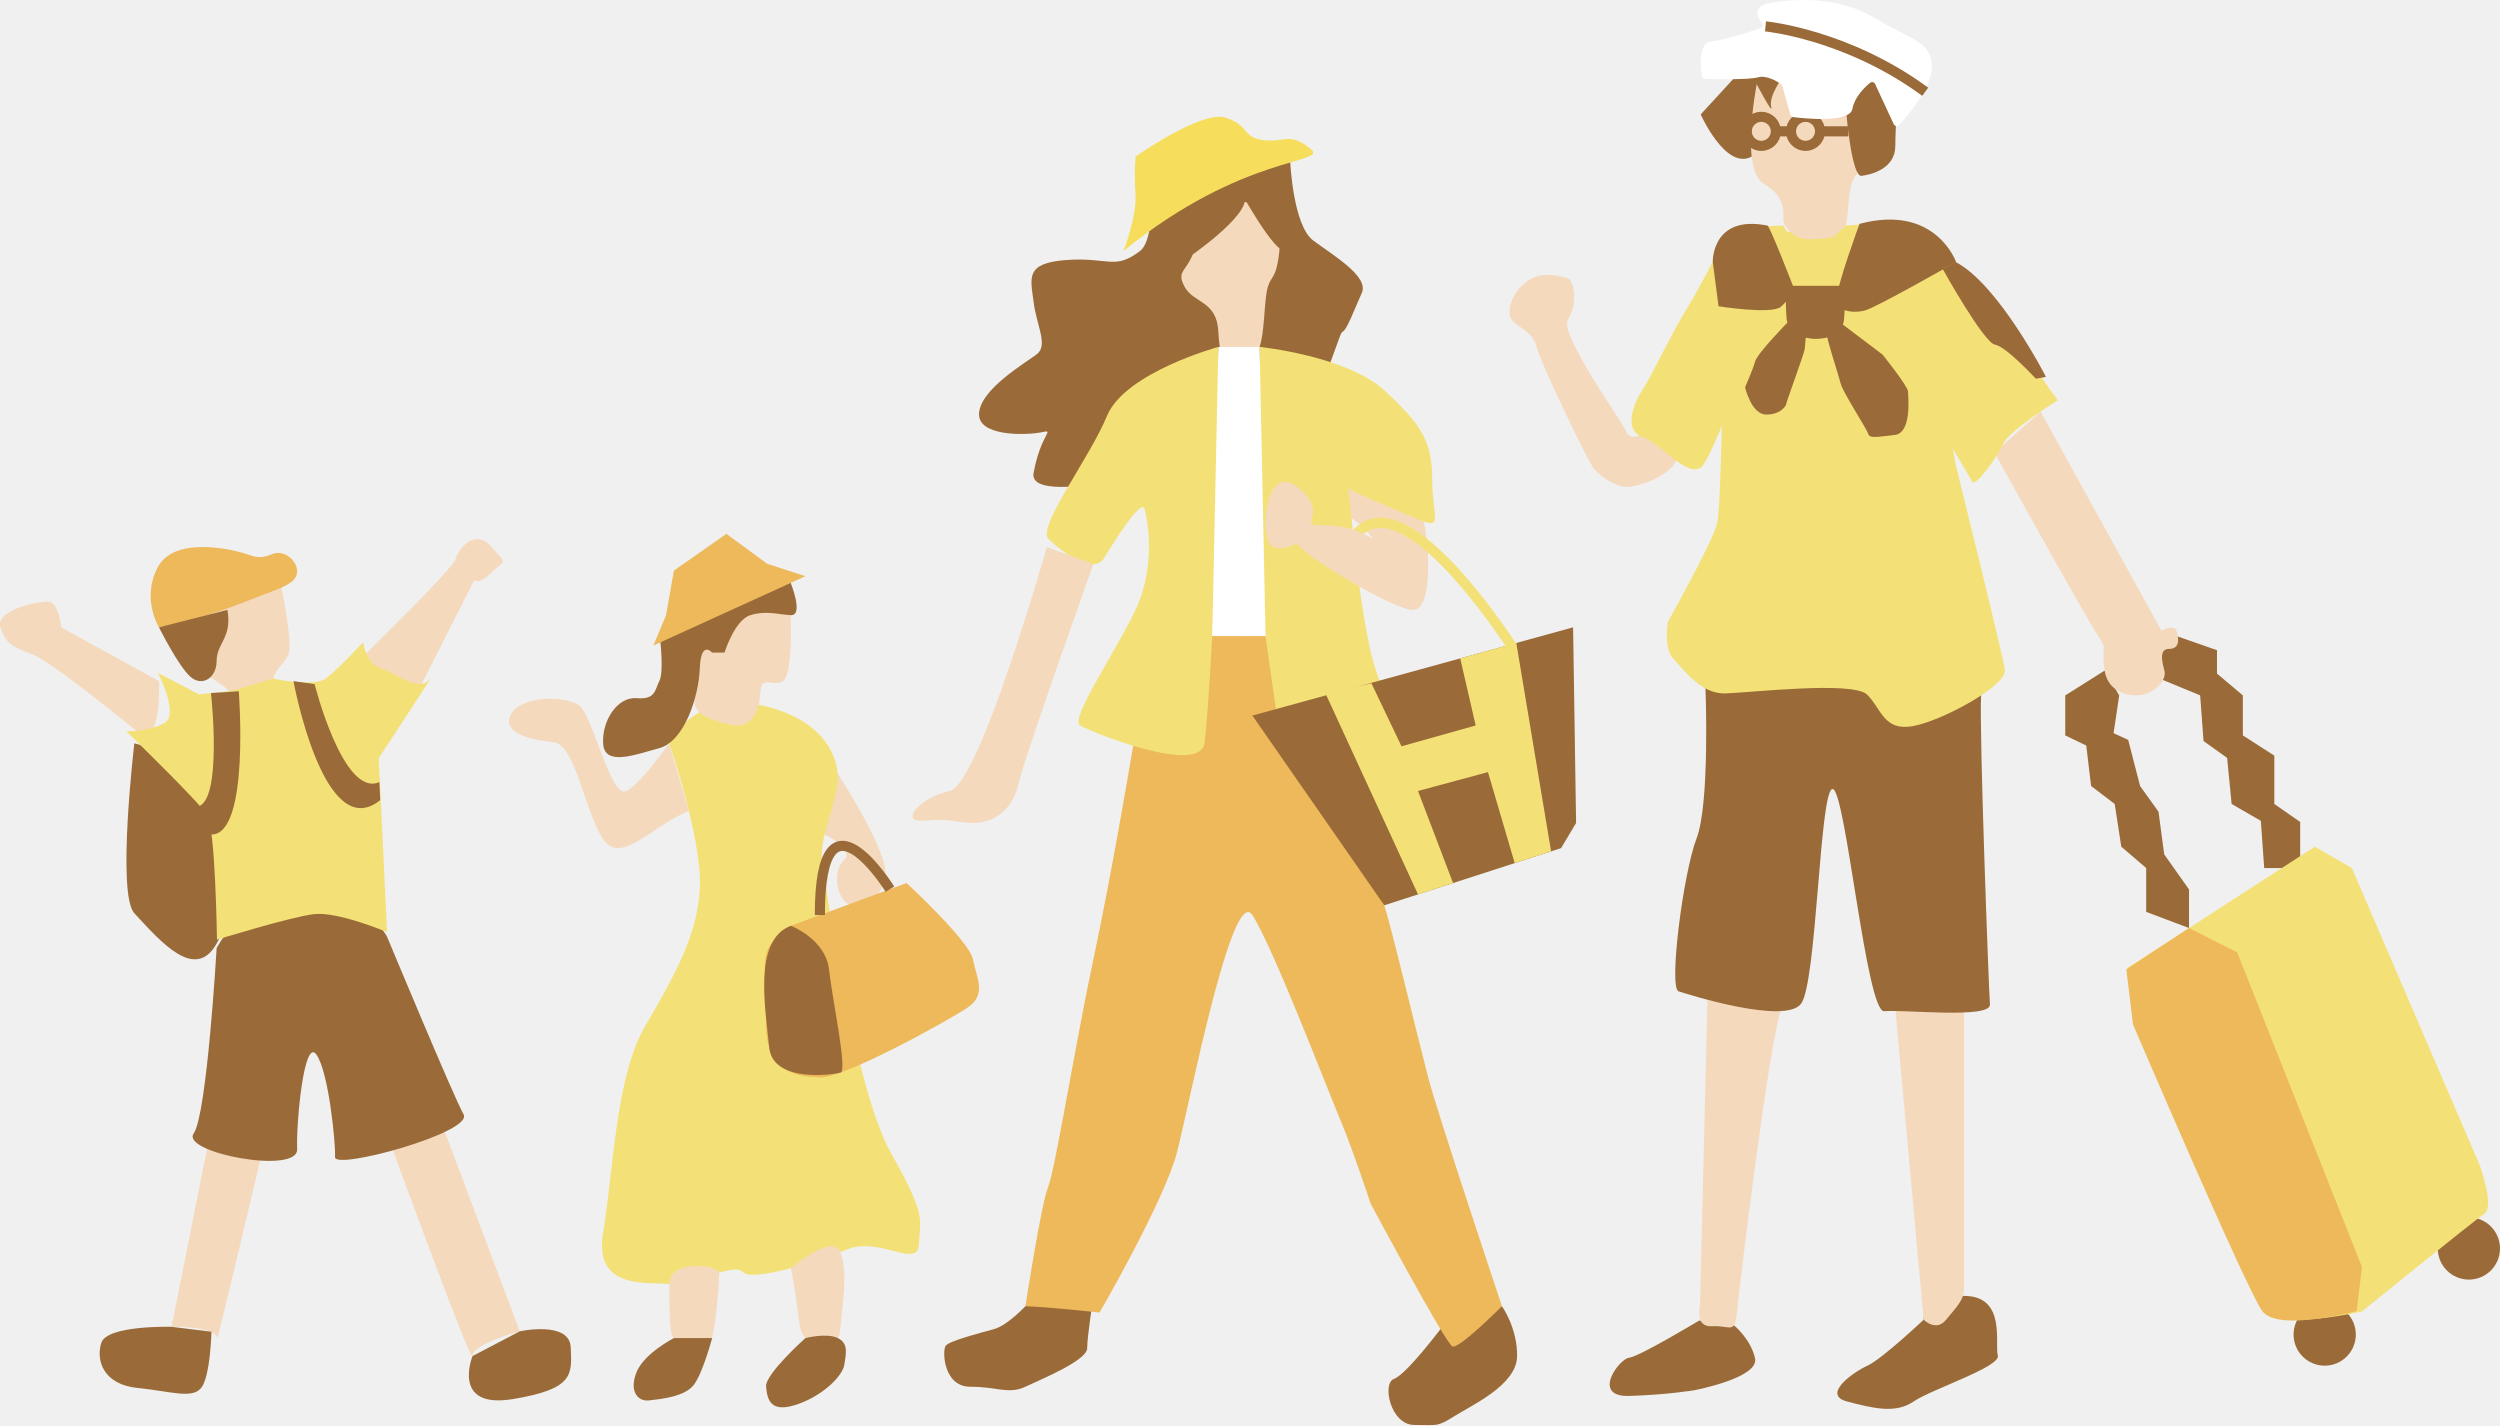
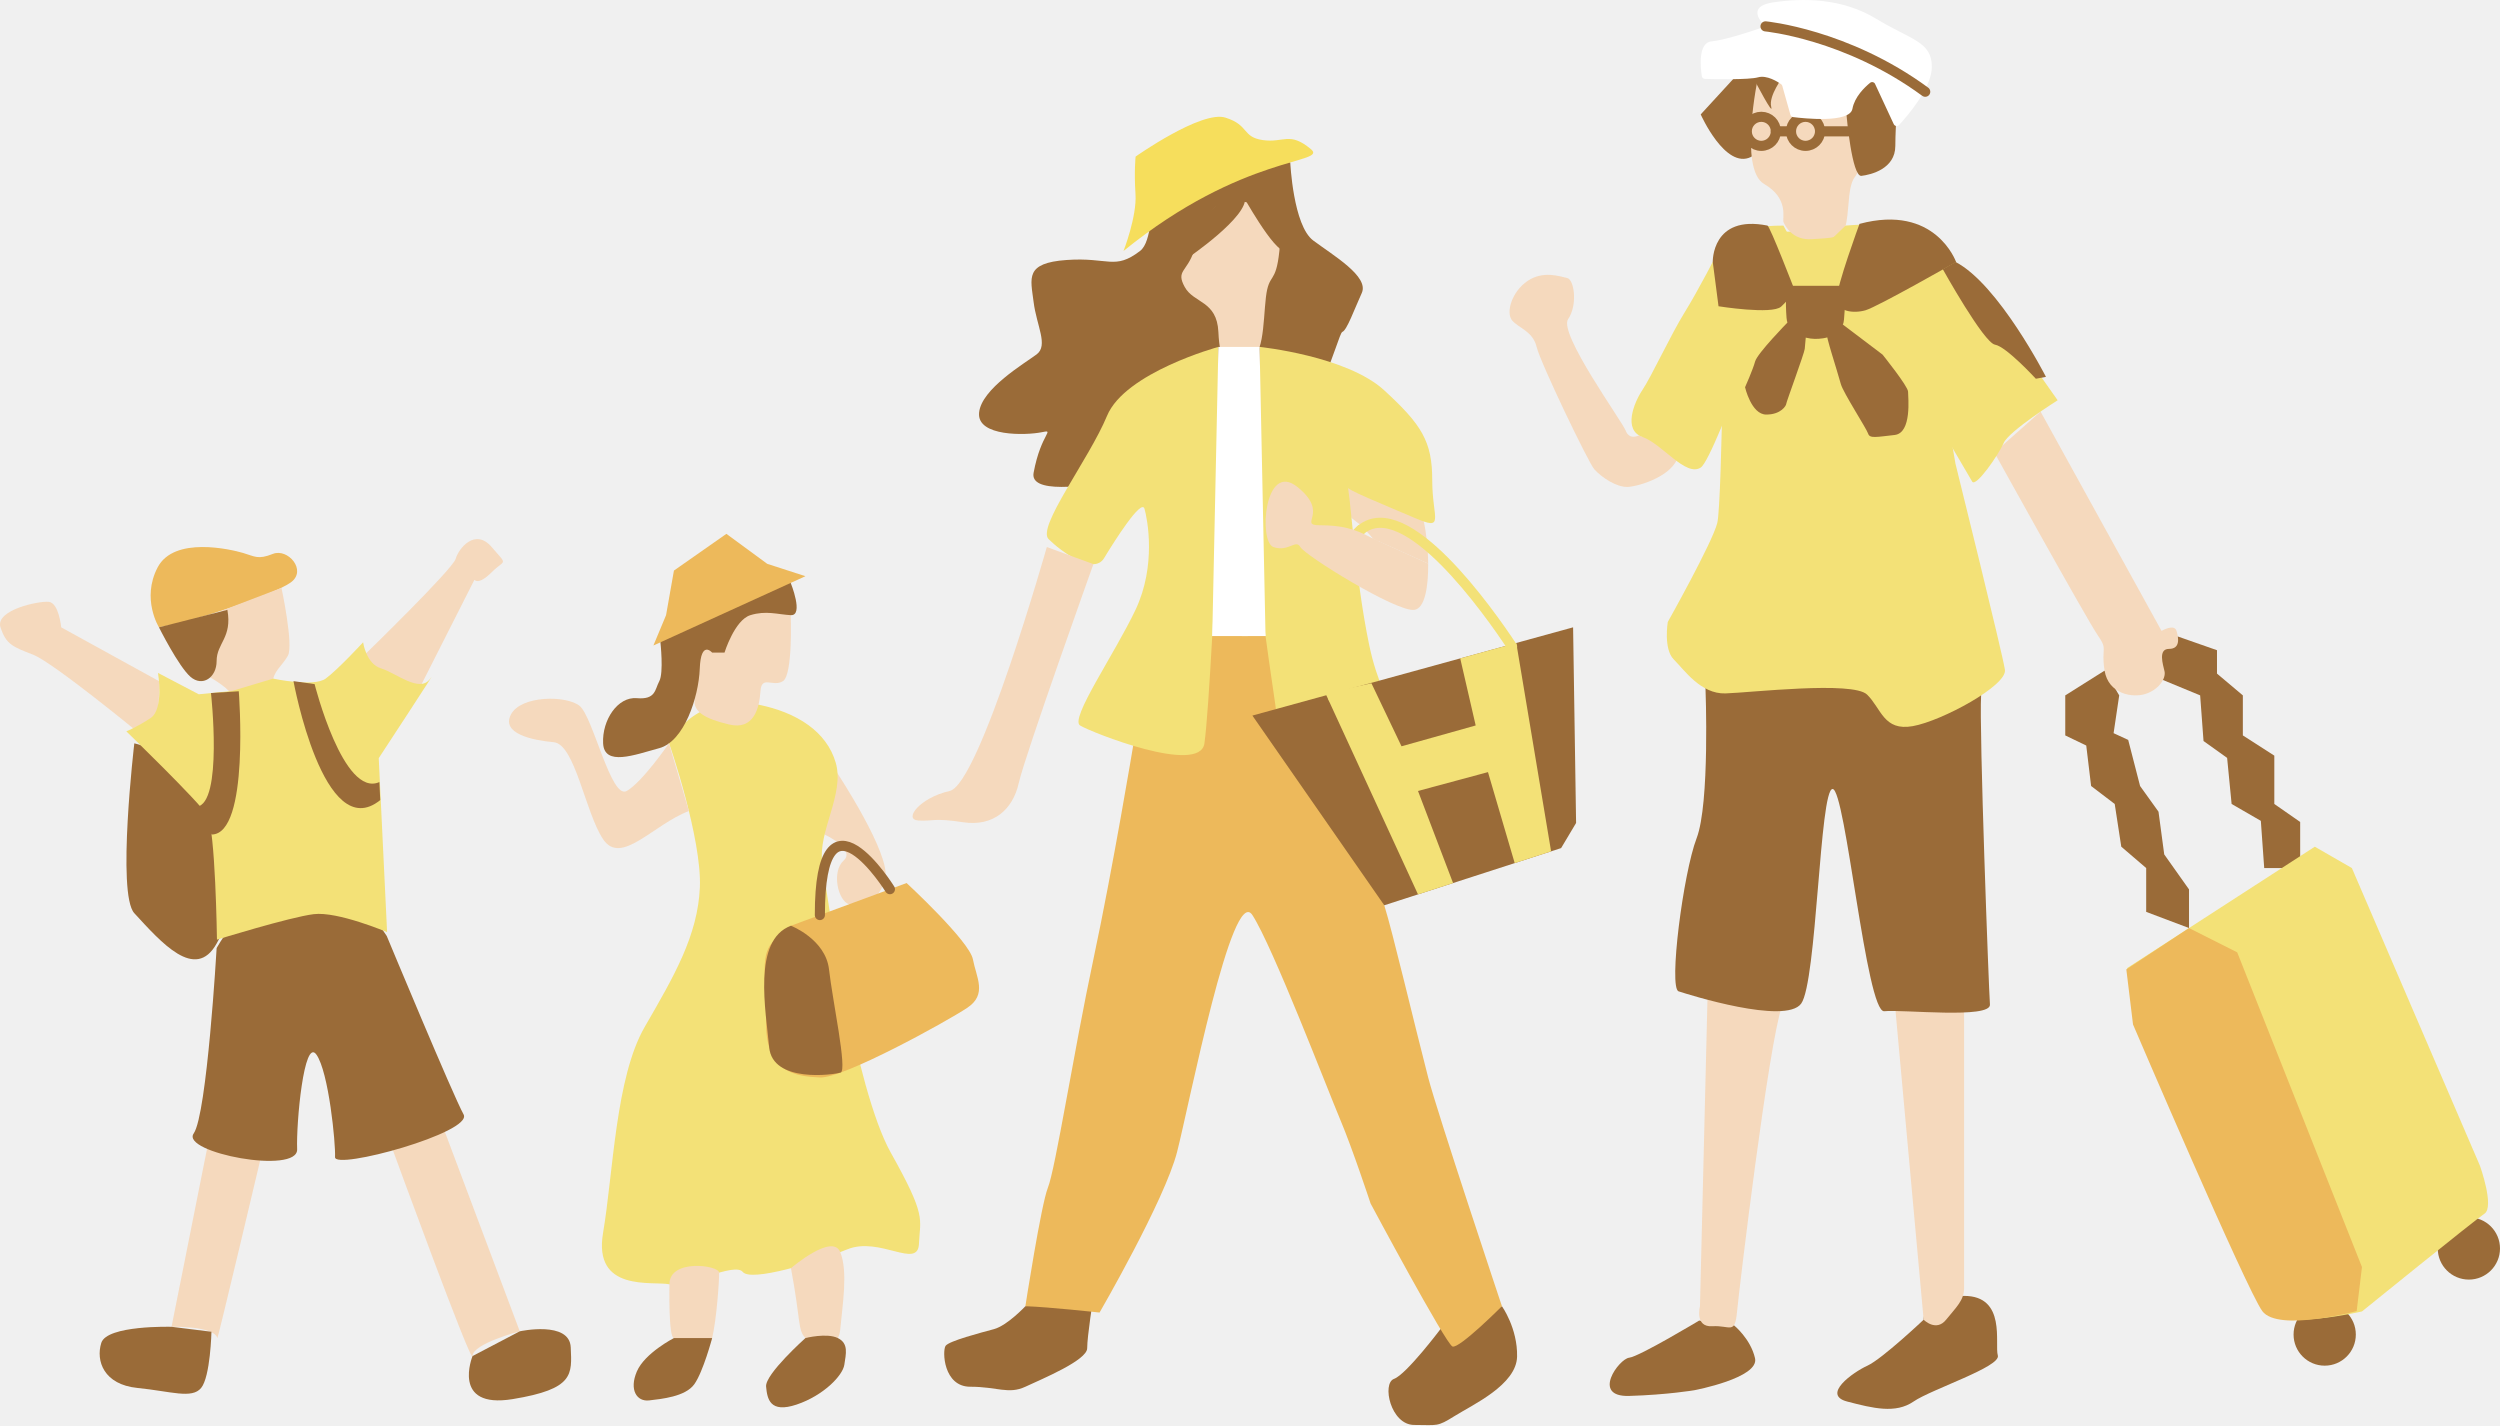
- <svg xmlns="http://www.w3.org/2000/svg" version="1.1" viewBox="0 0 247.143 140.885">
-   <g id="_息子" data-name="息子">
+ <svg xmlns="http://www.w3.org/2000/svg" id="_レイヤー_1" data-name="レイヤー_1" version="1.1" viewBox="0 0 247.143 140.885">
+   <g id="_息子">
    <g>
-       <path d="M25.715,114.729s-4.185,17.703-4.228,17.547c-.34-1.222-4.53-1.111-4.53-1.111l3.509-17.592s3.951-5.428,5.248,1.156Z" fill="#f5d9bd" />
-       <path d="M43.979,111.896l7.404,19.713s-4.667,1.222-4.667,2.444-7.87-20.33-7.87-20.33c0,0-.9-6.911,5.133-1.828Z" fill="#f5d9bd" />
-       <path d="M38.234,92.535s6.593,15.852,7.593,17.63-12.778,5.556-12.707,4.222-.626-8.444-1.848-10.142-2,6.809-1.897,9.364-11.547.333-10.228-1.556,2.269-18.326,2.269-18.326c0,0,7.967-14.711,16.819-1.192Z" fill="#9a6b38" />
+       <path d="M25.715,114.729s-4.185,17.703-4.228,17.547c-.34-1.222-4.53-1.111-4.53-1.111l3.509-17.592s3.951-5.428,5.248,1.156h0Z" fill="#f5d9bd" />
+       <path d="M43.979,111.896l7.404,19.713s-4.667,1.222-4.667,2.444-7.87-20.33-7.87-20.33c0,0-.9-6.911,5.133-1.828h0Z" fill="#f5d9bd" />
+       <path d="M38.234,92.535s6.593,15.852,7.593,17.63-12.778,5.556-12.707,4.222-.626-8.444-1.848-10.142-2,6.809-1.897,9.364-11.547.333-10.228-1.556,2.269-18.326,2.269-18.326c0,0,7.967-14.711,16.819-1.192h0Z" fill="#9a6b38" />
      <path d="M21.415,93.276c-2.102,3.771-5.477-.111-8.137-3-1.752-1.902,0-16.792,0-16.792,0,0,16.911,4.051,8.137,19.792Z" fill="#9a6b38" />
-       <path d="M13.865,72.574s-8.593-7.076-10.593-7.854-2.667-1-3.222-2.704,3.778-2.63,4.778-2.519,1.222,2.519,1.222,2.519l9.667,5.32s.298,6.277-1.851,5.238Z" fill="#f5d9bd" />
-       <path d="M41.492,67.999l5.409-10.686s.37.593,1.704-.741,1.63-.593,0-2.494-3.259.124-3.556,1.161-8.972,9.459-8.972,9.459c0,0,1.192,4.951,5.415,3.302Z" fill="#f5d9bd" />
+       <path d="M13.865,72.574s-8.593-7.076-10.593-7.854-2.667-1-3.222-2.704,3.778-2.63,4.778-2.519,1.222,2.519,1.222,2.519l9.667,5.32s.298,6.277-1.851,5.238h0Z" fill="#f5d9bd" />
+       <path d="M41.492,67.999l5.409-10.686s.37.593,1.704-.741,1.63-.593,0-2.494-3.259.124-3.556,1.161-8.972,9.459-8.972,9.459c0,0,1.192,4.951,5.415,3.302h0Z" fill="#f5d9bd" />
      <path d="M15.716,62.016c3.556-.593,11.407-3.259,13.037-4.444s-.296-3.407-1.778-2.815-1.778.247-2.963-.099-6.798-1.679-8.428,1.432.132,5.926.132,5.926Z" fill="#edb95b" />
      <path d="M27.825,58.114s1.224,5.68.631,6.717-1.481,1.575-1.481,2.639-3.505,2.101-4.049,1.213-2.46-1.889-2.46-1.889c0,0-.369-5.803,1.672-6.505" fill="#f5d9bd" />
-       <path d="M22.479,60.289c.496,2.764-1.064,3.278-1.064,5.06,0,1.634-1.403,2.593-2.589,1.556s-3.111-4.889-3.111-4.889l6.763-1.727Z" fill="#9a6b38" />
-       <path d="M27.007,67.086s4,.861,5.185,0,3.704-3.591,3.704-3.591c0,0,.296,2.136,1.778,2.581s3.824,2.491,4.861,1.01-5.094,7.862-5.094,7.862l.826,17.202s-4.889-2.074-7.259-1.778-9.56,2.519-9.56,2.519c0,0-.148-10.963-.959-12.296s-8-8.296-8-8.296c0,0,2.519,0,3.852-.889s-.724-4.889-.724-4.889l4.033,2.114,3.309-.336" fill="#f3e177" />
-       <path d="M19.446,79.751c2.62-.302,1.411-11.239,1.411-11.239l2.747-.176s1.12,14.163-2.691,14.163l-1.468-2.747Z" fill="#9a6b38" />
-       <path d="M37.589,79.095c-5.593,4.525-8.577-11.759-8.577-11.759l2.088.292s2.84,11.275,6.404,9.685l.085,1.781Z" fill="#9a6b38" />
-       <path d="M16.957,131.164s-6.39-.184-6.945,1.593.251,4.119,3.575,4.452,5.381,1.111,6.297,0,1.02-5.556,1.02-5.556l-3.946-.489Z" fill="#9a6b38" />
-       <path d="M51.382,131.609s4.929-1.074,5.04,1.593.364,4.111-5.744,5.111-3.963-4.259-3.963-4.259l4.667-2.444Z" fill="#9a6b38" />
+       <path d="M22.479,60.289c.496,2.764-1.064,3.278-1.064,5.06,0,1.634-1.403,2.593-2.589,1.556s-3.111-4.889-3.111-4.889l6.763-1.727h0Z" fill="#9a6b38" />
+       <path d="M27.007,67.086s4,.861,5.185,0,3.704-3.591,3.704-3.591c0,0,.296,2.136,1.778,2.581s3.824,2.491,4.861,1.01-5.094,7.862-5.094,7.862l.826,17.202s-4.889-2.074-7.259-1.778-9.56,2.519-9.56,2.519c0,0-.148-10.963-.959-12.296s-8-8.296-8-8.296c0,0,1.07-.429,2.403-1.318,1.333-.889.725-4.46.725-4.46l4.033,2.114,3.309-.336,4.048-1.213Z" fill="#f3e177" />
+       <path d="M19.446,79.751c2.62-.302,1.411-11.239,1.411-11.239l2.747-.176s1.12,14.163-2.691,14.163l-1.468-2.747h.001Z" fill="#9a6b38" />
+       <path d="M37.589,79.095c-5.593,4.525-8.577-11.759-8.577-11.759l2.088.292s2.84,11.275,6.404,9.685l.085,1.781h0Z" fill="#9a6b38" />
+       <path d="M16.957,131.164s-6.39-.184-6.945,1.593.251,4.119,3.575,4.452c3.324.333,5.381,1.111,6.297,0s1.02-5.556,1.02-5.556l-3.946-.489h0Z" fill="#9a6b38" />
+       <path d="M51.382,131.609s4.929-1.074,5.04,1.593.364,4.111-5.744,5.111-3.963-4.259-3.963-4.259l4.667-2.444h0Z" fill="#9a6b38" />
    </g>
  </g>
-   <g id="_娘" data-name="娘">
+   <g id="_娘">
    <g>
-       <path d="M82.793,76.456s5.274,8.002,4.718,10.364-2.444,2.918-3.556,2.584-1.778-3.222-.556-4.333-1.878-2.574-1.878-2.574c0,0-1.672-11.042,1.271-6.041Z" fill="#f5d9bd" />
-       <path d="M74.986,69.66c3.783.767,6.748,2.656,7.637,5.756s-1.778,6.766-1.333,9.878,3.222,22.333,6.778,28.667,2.889,6.444,2.778,9-3.889-.778-7.111.556c-3.222,1.333-9.504,3.222-10.308,2.222s-5.581,1.556-7.248,1.222-7.567.824-6.561-5.088,1.228-15.357,4.117-20.357,5.237-9,5.452-13.778-3.016-14.287-3.056-14.255,2.441-5.124,8.856-3.823Z" fill="#f3e177" />
-       <path d="M78.167,60.815s.233,5.897-.767,6.522-2.118-.627-2.222.999c-.111,1.737-.697,3.848-3.071,3.292s-3.701-1.278-3.405-2.608-2.103-14.24,9.464-8.205Z" fill="#f5d9bd" />
-       <path d="M78.167,57.624s1.322,3.266,0,3.19-2.433-.48-3.989,0-2.556,3.702-2.556,3.702h-1.222s-1.111-1.298-1.222,1.573-1.556,7.205-4,7.871-5.444,1.824-5.556-.477,1.444-4.628,3.333-4.464,1.778-.863,2.222-1.683.111-3.841.111-3.841c0,0,2.866-8.985,12.878-5.871Z" fill="#9a6b38" />
+       <path d="M82.793,76.456s5.274,8.002,4.718,10.364-2.444,2.918-3.556,2.584-1.778-3.222-.556-4.333-1.878-2.574-1.878-2.574c0,0-1.672-11.042,1.271-6.041h0Z" fill="#f5d9bd" />
+       <path d="M74.986,69.66c3.783.767,6.748,2.656,7.637,5.756s-1.778,6.766-1.333,9.878,3.222,22.333,6.778,28.667,2.889,6.444,2.778,9-3.889-.778-7.111.556c-3.222,1.333-9.504,3.222-10.308,2.222s-5.581,1.556-7.248,1.222-7.567.824-6.561-5.088,1.228-15.357,4.117-20.357,5.237-9,5.452-13.778-3.016-14.287-3.056-14.255,2.441-5.124,8.856-3.823h-.001Z" fill="#f3e177" />
+       <path d="M78.167,60.815s.233,5.897-.767,6.522-2.118-.627-2.222.999c-.111,1.737-.697,3.848-3.071,3.292s-3.701-1.278-3.405-2.608-2.103-14.24,9.464-8.205h0Z" fill="#f5d9bd" />
+       <path d="M78.167,57.624s1.322,3.266,0,3.19-2.433-.48-3.989,0-2.556,3.702-2.556,3.702h-1.222s-1.111-1.298-1.222,1.573c-.111,2.871-1.556,7.205-4,7.871s-5.444,1.824-5.556-.477,1.444-4.628,3.333-4.464,1.778-.863,2.222-1.683.111-3.841.111-3.841c0,0,2.866-8.985,12.878-5.871h0Z" fill="#9a6b38" />
      <polygon points="65.845 60.815 66.623 56.405 71.81 52.773 75.845 55.739 79.623 56.961 64.593 63.813 65.845 60.815" fill="#edb95b" />
-       <path d="M68.101,80.175c-3.508,1.326-6.711,5.452-8.483,2.786s-2.772-9.401-4.883-9.589-5.222-.855-4.222-2.744,5.444-1.906,6.778-.854,3.111,9.308,4.667,8.419,4.174-4.709,4.174-4.709l1.971,6.691Z" fill="#f5d9bd" />
+       <path d="M68.101,80.175c-3.508,1.326-6.711,5.452-8.483,2.786s-2.772-9.401-4.883-9.589-5.222-.855-4.222-2.744,5.444-1.906,6.778-.854,3.111,9.308,4.667,8.419,4.174-4.709,4.174-4.709l1.971,6.691h-.002Z" fill="#f5d9bd" />
      <path d="M66.179,126.961s-.111,5.298.444,5.316,3.333,1.871,3.778,0,.709-5.726.688-6.465-4.921-1.409-4.91,1.149Z" fill="#f5d9bd" />
-       <path d="M78.191,125.368c.988,5.26.654,6.114,1.432,6.909s3.222,1.553,3.444-.881.778-5.679,0-7.612-4.876,1.585-4.876,1.585Z" fill="#f5d9bd" />
+       <path d="M78.191,125.368c.988,5.26.654,6.114,1.432,6.909s3.222,1.553,3.444-.881.778-5.679,0-7.612-4.876,1.585-4.876,1.585h0Z" fill="#f5d9bd" />
      <path d="M79.623,132.277s-4,3.573-3.889,4.795.375,2.667,3.021,1.778,4.558-2.865,4.713-3.933.452-2.102-.641-2.64-3.204,0-3.204,0Z" fill="#9a6b38" />
-       <path d="M66.623,132.277s-2.889,1.48-3.667,3.305,0,3.003,1.222,2.858,3.569-.367,4.451-1.589,1.771-4.573,1.771-4.573h-3.778Z" fill="#9a6b38" />
-       <path d="M78.191,91.516l11.432-4.222s6.222,5.752,6.556,7.543,1.444,3.457-.556,4.791-12.257,7-14.573,6.889-5.32-.444-5.318-5.333-.677-6.918.891-8.292l1.568-1.374Z" fill="#edb95b" />
+       <path d="M66.623,132.277s-2.889,1.48-3.667,3.305,0,3.003,1.222,2.858,3.569-.367,4.451-1.589,1.771-4.573,1.771-4.573h-3.778,0Z" fill="#9a6b38" />
+       <path d="M78.191,91.516l11.432-4.222s6.222,5.752,6.556,7.543,1.444,3.457-.556,4.791-12.257,7-14.573,6.889-5.32-.444-5.318-5.333-.677-6.918.891-8.292l1.568-1.374v-.002Z" fill="#edb95b" />
      <path d="M78.191,91.516s3.432,1.333,3.765,4.333,1.829,9.951,1.148,10.179-6.745,1.06-7.066-2.502-1.677-10.595,2.153-12.01Z" fill="#9a6b38" />
-       <path d="M87.976,87.902s-6.943-11.165-6.926,2.558" fill="none" stroke="#9a6b38" stroke-miterlimit="10" />
+       <path d="M87.976,87.902s-6.943-11.165-6.926,2.558" fill="none" stroke="#9a6b38" stroke-linecap="round" stroke-linejoin="round" />
    </g>
  </g>
-   <g id="_母" data-name="母">
+   <g id="_母">
    <g>
-       <path d="M101.366,129.128s-1.778,1.907-3.111,2.268-4.444,1.167-4.778,1.652-.222,4.041,2.444,4.041,3.778.778,5.444,0,6.111-2.615,6.111-3.808.613-5.05.613-5.05l-6.724.897Z" fill="#9a6b38" />
-       <path d="M142.399,131.395s-3.366,4.471-4.589,4.916-.339,4.556,1.997,4.556,2.225.222,4.003-.889,6.107-3.081,6.165-5.874-1.498-4.976-1.498-4.976l-6.078,2.268Z" fill="#9a6b38" />
-       <path d="M112.021,73.725s-1.985,11.971-3.931,21.112c-1.946,9.141-3.744,20.691-4.502,22.585-.667,1.667-2.222,11.706-2.222,11.706,2.333.075,7.333.628,7.333.628,0,0,6.444-11.111,7.667-15.889s5.442-26.479,7.442-23.406,7.447,17.295,8.669,20.184,3.017,8.333,3.017,8.333c0,0,7.428,13.886,8.094,14.135s4.889-3.985,4.889-3.985c0,0-6.374-19.072-7.291-22.61-1.378-5.318-3.518-14.408-4.341-17.024-1.351-4.294-6.59-26.615-6.59-26.615h-16.333l-1.9,10.846Z" fill="#edb95b" />
+       <path d="M101.366,129.128s-1.778,1.907-3.111,2.268-4.444,1.167-4.778,1.652-.222,4.041,2.444,4.041,3.778.778,5.444,0,6.111-2.615,6.111-3.808.613-5.05.613-5.05l-6.724.897h0Z" fill="#9a6b38" />
+       <path d="M142.399,131.395s-3.366,4.471-4.589,4.916-.339,4.556,1.997,4.556,2.225.222,4.003-.889,6.107-3.081,6.165-5.874-1.498-4.976-1.498-4.976l-6.078,2.268h0Z" fill="#9a6b38" />
+       <path d="M112.021,73.725s-1.985,11.971-3.931,21.112-3.744,20.691-4.502,22.585c-.667,1.667-2.222,11.706-2.222,11.706,2.333.075,7.333.628,7.333.628,0,0,6.444-11.111,7.667-15.889s5.442-26.479,7.442-23.406,7.447,17.295,8.669,20.184,3.017,8.333,3.017,8.333c0,0,7.428,13.886,8.094,14.135s4.889-3.985,4.889-3.985c0,0-6.374-19.072-7.291-22.61-1.378-5.318-3.518-14.408-4.341-17.024-1.351-4.294-6.59-26.615-6.59-26.615h-16.333l-1.9,10.846h0Z" fill="#edb95b" />
      <path d="M141.185,55.714c-.015-1.547-.198-3.139-.438-4.16,0,0-10.17-8.339-7.144-.357,0,0,.532.414,1.12.89l1.085,1.208" fill="#f5d9bd" />
-       <path d="M127.553,16.062s.284,6.232,2.27,7.714,5.541,3.556,4.8,5.185-1.481,3.704-1.926,3.852-2.815,10.37-7.111,11.259-24.148,6.667-23.407,2.667,2.222-4.296.741-4-6.338.444-6.132-1.926,4.502-4.889,5.687-5.778,0-2.815-.296-5.185-.889-3.852,3.259-4.148,4.741,1.037,7.259-.889-1.548-13.354,14.856-8.751Z" fill="#9a6b38" />
-       <path d="M111.067,24.813s1.333-3.407,1.185-5.63.011-3.704.011-3.704c0,0,6.507-4.593,8.877-3.852s1.63,1.926,3.704,2.222,2.624-.875,4.741.889c1.778,1.481-6.667.444-18.519,10.074Z" fill="#f6de5c" />
-       <path d="M126.475,24.813c-.351,3.389-1.037,2.074-1.333,4.593s-.148,6.37-2.074,6.222-2.474.296-2.622-2.815-2.44-2.815-3.329-4.444.218-1.466.915-3.556c.741-2.222,1.273-4.741,3.599-4.889s5.289.593,4.845,4.889Z" fill="#f5d9bd" />
-       <path d="M120.445,34.294s-9.229,2.519-11.007,6.815-6.963,11-5.778,12.185,4.444,3.599,5.481,1.889,3.704-5.926,4-4.889,1.185,5.62-.889,9.995-6.519,10.779-5.481,11.429,11.852,4.955,12.296,1.766,1.125-16.523,1.378-24.078,0-13.926,0-15.111Z" fill="#f3e177" />
-       <path d="M124.52,34.294s8.622.889,12.326,4.296,4.741,5.037,4.741,8.889,1.333,5.037-1.778,3.704-6.856-2.838-6.613-3.049.687,8.604,2.169,15.678,5.037,9.229,2.667,9.559-11.17,4.487-11.511.112-1.881-11.782-2-17.264,0-21.926,0-21.926Z" fill="#f3e177" />
+       <path d="M127.553,16.062s.284,6.232,2.27,7.714c1.986,1.482,5.541,3.556,4.8,5.185s-1.481,3.704-1.926,3.852-2.815,10.37-7.111,11.259-24.148,6.667-23.407,2.667,2.222-4.296.741-4-6.338.444-6.132-1.926,4.502-4.889,5.687-5.778,0-2.815-.296-5.185-.889-3.852,3.259-4.148,4.741,1.037,7.259-.889-1.548-13.354,14.856-8.751h0Z" fill="#9a6b38" />
+       <path d="M111.067,24.813s1.333-3.407,1.185-5.63.011-3.704.011-3.704c0,0,6.507-4.593,8.877-3.852s1.63,1.926,3.704,2.222,2.624-.875,4.741.889c1.778,1.481-6.667.444-18.519,10.074h0Z" fill="#f6de5c" />
+       <path d="M126.475,24.813c-.351,3.389-1.037,2.074-1.333,4.593s-.148,6.37-2.074,6.222-2.474.296-2.622-2.815-2.44-2.815-3.329-4.444.218-1.466.915-3.556c.741-2.222,1.273-4.741,3.599-4.889s5.289.593,4.845,4.889h0Z" fill="#f5d9bd" />
+       <path d="M120.445,34.294s-9.229,2.519-11.007,6.815-6.963,11-5.778,12.185,4.444,3.599,5.481,1.889,3.704-5.926,4-4.889,1.185,5.62-.889,9.995c-2.074,4.375-6.519,10.779-5.481,11.429s11.852,4.955,12.296,1.766,1.125-16.523,1.378-24.078,0-13.926,0-15.111h0Z" fill="#f3e177" />
+       <path d="M124.52,34.294s8.622.889,12.326,4.296,4.741,5.037,4.741,8.889,1.333,5.037-1.778,3.704-6.856-2.838-6.613-3.049.687,8.604,2.169,15.678,5.037,9.229,2.667,9.559-11.17,4.487-11.511.112-1.881-11.782-2-17.264,0-21.926,0-21.926h0Z" fill="#f3e177" />
      <path d="M119.84,62.872c1.746.014,5.267,0,5.267,0l-.587-28.578h-4.075l-.605,28.578Z" fill="#fff" />
      <path d="M103.486,54.078s-6.641,23.45-9.604,24.115-4.593,2.825-3.111,2.918,1.481-.28,4.444.173,4.908-1.226,5.501-3.892,7.374-21.623,7.374-21.623" fill="#f5d9bd" />
      <path d="M134.723,52.086c1.022.827,2.213,1.843,1.085,1.208" fill="#f5d9bd" />
      <polygon points="155.512 62.016 155.808 81.357 154.327 83.84 136.845 89.494 123.808 70.739 155.512 62.016" fill="#9a6b38" />
      <path d="M130.965,68.056c.022.163.045.328.067.493" fill="#f3e177" />
-       <path d="M134.544,52.361c-2.009,1.637-3.229,6.441-2.743,16.629" fill="none" stroke="#f3e177" stroke-miterlimit="10" />
-       <path d="M149.481,63.927c-2.282-3.443-10.518-15.168-14.938-11.566" fill="none" stroke="#f3e177" stroke-miterlimit="10" />
+       <path d="M134.544,52.361c-2.009,1.637-3.229,6.441-2.743,16.629" fill="none" stroke="#f3e177" stroke-linecap="round" stroke-linejoin="round" />
+       <path d="M149.481,63.927c-2.282-3.443-10.518-15.168-14.938-11.566" fill="none" stroke="#f3e177" stroke-linecap="round" stroke-linejoin="round" />
      <path d="M149.976,64.278" fill="#f3e177" />
      <polyline points="149.976 63.539 144.354 65.086 145.882 71.718 138.549 73.776 135.575 67.544 131.032 68.549 140.179 88.416 143.646 87.294 140.179 78.193 147.097 76.329 149.739 85.324 153.336 84.16 149.897 63.561" fill="#f3e177" />
      <path d="M141.185,55.714s-3.829.591-5.377-2.42c-.045-.087-.17-.095-.253-.14l5.631,2.56c.021,2.269-.32,4.441-1.377,4.576-1.778.227-10.815-5.391-11.259-6.211s-1.185.524-2.667,0-.889-8.547,2.37-5.943,0,3.789,2.222,3.789c2.115,0,3.425.335,5.08,1.23" fill="#f5d9bd" />
-       <path d="M122.756,19.138s3.208,5.842,4.314,5.675-1.703-6.283-4.314-5.675Z" fill="#9a6b38" />
+       <path d="M122.756,19.138s3.208,5.842,4.314,5.675c1.106-.167-1.703-6.283-4.314-5.675Z" fill="#9a6b38" />
      <path d="M117.403,25.515s6.077-4.129,5.667-6.028-6.779,3.421-5.667,6.028Z" fill="#9a6b38" />
    </g>
  </g>
-   <g id="_父" data-name="父">
+   <g id="_父">
    <g>
-       <path d="M190.166,130.462s-4.111,3.885-5.556,4.544-4.556,2.881-2,3.547,4.778,1.222,6.556,0,8.667-3.444,8.333-4.556.881-5.888-3.333-5.889-4,2.353-4,2.353Z" fill="#9a6b38" />
-       <path d="M167.972,130.547s-5.918,3.562-6.918,3.673-3.778,3.889,0,3.778c3.778-.111,6.444-.564,6.444-.564,0,0,6.444-1.218,6-3.161s-2.088-3.26-2.088-3.26l-3.439-.467Z" fill="#9a6b38" />
-       <path d="M168.795,98.832l-.741,30.295s-.556,2.093,1.222,1.981,2.222.889,2.444-1.444,3.111-26.444,4.444-30.222-7.279-4.328-7.37-.61Z" fill="#f5d9bd" />
-       <path d="M187.387,99.946l2.779,30.516s1.222,1.242,2.222,0,1.778-1.909,1.778-3.131v-27.778s-7.195-4.178-6.779.392Z" fill="#f5d9bd" />
-       <path d="M168.601,68.056s.444,11.369-.88,14.814-2.783,14.801-1.78,15.131,10.558,3.33,12.113,1.219,1.83-21.222,3.111-21.222,3.334,22.161,5.111,21.969,10.556.784,10.444-.664-1.08-27.368-.873-30.559-27.581-4.384-27.247-.689Z" fill="#9a6b38" />
+       <path d="M190.166,130.462s-4.111,3.885-5.556,4.544-4.556,2.881-2,3.547,4.778,1.222,6.556,0,8.667-3.444,8.333-4.556.881-5.888-3.333-5.889-4,2.353-4,2.353h0Z" fill="#9a6b38" />
+       <path d="M167.972,130.547s-5.918,3.562-6.918,3.673-3.778,3.889,0,3.778c3.778-.111,6.444-.564,6.444-.564,0,0,6.444-1.218,6-3.161s-2.088-3.26-2.088-3.26l-3.439-.467h0Z" fill="#9a6b38" />
+       <path d="M168.795,98.832l-.741,30.295s-.556,2.093,1.222,1.981,2.222.889,2.444-1.444,3.111-26.444,4.444-30.222-7.279-4.328-7.37-.61h0Z" fill="#f5d9bd" />
+       <path d="M187.387,99.946l2.779,30.516s1.222,1.242,2.222,0,1.778-1.909,1.778-3.131v-27.778s-7.195-4.178-6.779.392h0Z" fill="#f5d9bd" />
+       <path d="M168.601,68.056s.444,11.369-.88,14.814-2.783,14.801-1.78,15.131,10.558,3.33,12.113,1.219,1.83-21.222,3.111-21.222,3.334,22.161,5.111,21.969,10.556.784,10.444-.664-1.08-27.368-.873-30.559-27.581-4.384-27.247-.689h0Z" fill="#9a6b38" />
      <circle cx="229.813" cy="131.929" r="3.077" fill="#9a6b38" />
      <circle cx="244.066" cy="123.42" r="3.077" fill="#9a6b38" />
      <polygon points="208.055 66.294 204.166 68.744 204.166 72.702 206.241 73.702 206.721 77.702 209.055 79.479 209.703 83.702 212.166 85.813 212.166 90.146 216.4 91.744 216.4 87.924 213.949 84.464 213.384 80.243 211.562 77.702 210.388 73.146 208.944 72.479 209.499 68.744 208.055 66.294" fill="#9a6b38" />
-       <path d="M215.294,62.921l3.872,1.357v2.312l2.556,2.154v3.957l3.111,2v4.778l2.556,1.778v4.556h-3.556l-.333-4.667-2.889-1.667-.444-4.556-2.333-1.667-.333-4.513-3.679-1.52s-5.954-2.196,1.473-4.304Z" fill="#9a6b38" />
-       <path d="M201.724,40.689l11.96,21.68s1.259-.741,1.481,0,.37,1.778-.741,1.778-.593,1.556-.444,2.222-.519,1.778-1.852,2.222-3.704,0-4.074-2.296.37-2-.667-3.481-10.228-18.074-10.228-18.074l4.564-4.05Z" fill="#f5d9bd" />
+       <path d="M215.294,62.921l3.872,1.357v2.312l2.556,2.154v3.957l3.111,2v4.778l2.556,1.778v4.556h-3.556l-.333-4.667-2.889-1.667-.444-4.556-2.333-1.667-.333-4.513-3.679-1.52s-5.954-2.196,1.473-4.304v.002Z" fill="#9a6b38" />
+       <path d="M201.724,40.689l11.96,21.68s1.259-.741,1.481,0,.37,1.778-.741,1.778-.593,1.556-.444,2.222-.519,1.778-1.852,2.222-3.704,0-4.074-2.296.37-2-.667-3.481-10.228-18.074-10.228-18.074l4.564-4.05h.001Z" fill="#f5d9bd" />
      <path d="M162.031,43.039s-.939.514-1.31-.449-6.667-9.624-5.704-11.034.615-3.929-.1-4.077-2.344-.754-3.9.29-2.183,3.131-1.536,3.902,2.055,1.067,2.425,2.623,5.128,11.463,5.704,12.1c.741.82,2.222,1.803,3.333,1.74s4.519-1.1,4.963-3.1-3.531-1.835-3.531-1.835" fill="#f5d9bd" />
-       <path d="M170.512,23.061s-.232,26.664-.751,28.656-4.889,9.77-4.889,9.77c0,0-.444,2.667.593,3.704s2.664,3.432,5.108,3.358,12.593-1.251,14,.116,1.633,3.637,4.522,3.119,9.33-4.016,9.108-5.563-4.891-20.382-4.891-20.382l-4.036-23.268-18.764.491Z" fill="#f3e177" />
-       <path d="M171.328,7.825l-3.201,3.486s2.424,5.456,4.961,4.209,1.429-7.341,1.205-7.924-2.965.228-2.965.228Z" fill="#9a6b38" />
+       <path d="M170.512,23.061s-.232,26.664-.751,28.656-4.889,9.77-4.889,9.77c0,0-.444,2.667.593,3.704s2.664,3.432,5.108,3.358,12.593-1.251,14,.116,1.633,3.637,4.522,3.119,9.33-4.016,9.108-5.563-4.891-20.382-4.891-20.382l-4.036-23.268-18.764.491h0Z" fill="#f3e177" />
+       <path d="M171.328,7.825l-3.201,3.486s2.424,5.456,4.961,4.209,1.429-7.341,1.205-7.924-2.965.228-2.965.228h0Z" fill="#9a6b38" />
      <path d="M173.792,7.644s-1.926,9.071.593,10.535,1.778,3.421,1.926,3.776.889,1.837,2.815,1.688,3.111.03,3.407-1.688.148-3.645.889-4.534,1.648-6.648.898-8.731-10.528-1.046-10.528-1.046Z" fill="#f5d9bd" />
-       <path d="M182.544,11.391s.526,6.105,1.471,5.994,3.352-.688,3.352-2.965.37-5.09-.296-5.701-3.5-2.333-4.167,0-.359,2.673-.359,2.673Z" fill="#9a6b38" />
-       <circle cx="178.488" cy="12.983" r="1.436" fill="none" stroke="#9a6b38" stroke-miterlimit="10" />
-       <circle cx="174.118" cy="12.983" r="1.436" fill="none" stroke="#9a6b38" stroke-miterlimit="10" />
-       <line x1="175.554" y1="12.983" x2="177.052" y2="12.983" fill="none" stroke="#9a6b38" stroke-miterlimit="10" />
-       <line x1="179.924" y1="12.983" x2="182.718" y2="12.983" fill="none" stroke="#9a6b38" stroke-miterlimit="10" />
+       <path d="M182.544,11.391s.526,6.105,1.471,5.994,3.352-.688,3.352-2.965.37-5.09-.296-5.701-3.5-2.333-4.167,0-.359,2.673-.359,2.673h0Z" fill="#9a6b38" />
+       <circle cx="178.488" cy="12.983" r="1.436" fill="none" stroke="#9a6b38" stroke-linecap="round" stroke-linejoin="round" />
+       <circle cx="174.118" cy="12.983" r="1.436" fill="none" stroke="#9a6b38" stroke-linecap="round" stroke-linejoin="round" />
+       <line x1="175.554" y1="12.983" x2="177.052" y2="12.983" fill="none" stroke="#9a6b38" stroke-linecap="round" stroke-linejoin="round" />
+       <line x1="179.924" y1="12.983" x2="182.718" y2="12.983" fill="none" stroke="#9a6b38" stroke-linecap="round" stroke-linejoin="round" />
      <path d="M173.459,7.944s1.91,3.663,1.638,2.619c-.286-1.099,1.206-3.031,1.206-3.031,0,0-2.715-.515-2.844.412Z" fill="#9a6b38" />
-       <path d="M176.303,22.3s-5.186-.042-5.853,1.355-2.593,5.101-3.926,7.249-3.259,6.296-4.148,7.63-1.926,4,0,4.667,4.272,3.983,5.753,3.02,8.923-22.565,8.923-22.565l-.749-1.355Z" fill="#f3e177" />
-       <path d="M185.369,8.304c-.088-.19-.33-.251-.493-.119-.527.428-1.534,1.381-1.75,2.571-.263,1.444-4.829.95-5.866.819-.129-.016-.231-.108-.266-.233l-.801-2.849c-.02-.071-.06-.131-.12-.173-.315-.223-1.404-.926-2.281-.675-.885.253-4.272.182-5.247.156-.158-.004-.286-.121-.31-.277-.127-.832-.391-3.311.964-3.434,1.272-.116,3.807-.953,4.859-1.315.213-.073.289-.336.144-.508-.483-.574-1.108-1.702,1.071-2.029,2.963-.444,6.815-.444,10.222,1.63s5.481,2.222,5.481,4.741c0,2.048-2.358,4.794-3.239,5.748-.156.169-.431.121-.528-.088l-1.843-3.964Z" fill="#fff" />
-       <path d="M174.533,2.607s8.022.758,15.789,6.462" fill="none" stroke="#9a6b38" stroke-miterlimit="10" />
+       <path d="M176.303,22.3s-5.186-.042-5.853,1.355-2.593,5.101-3.926,7.249c-1.333,2.148-3.259,6.296-4.148,7.63s-1.926,4,0,4.667,4.272,3.983,5.753,3.02,8.923-22.565,8.923-22.565l-.749-1.355h0Z" fill="#f3e177" />
+       <path d="M185.369,8.304c-.088-.19-.33-.251-.493-.119-.527.428-1.534,1.381-1.75,2.571-.263,1.444-4.829.95-5.866.819-.129-.016-.231-.108-.266-.233l-.801-2.849c-.02-.071-.06-.131-.12-.173-.315-.223-1.404-.926-2.281-.675-.885.253-4.272.182-5.247.156-.158-.004-.286-.121-.31-.277-.127-.832-.391-3.311.964-3.434,1.272-.116,3.807-.953,4.859-1.315.213-.073.289-.336.144-.508-.483-.574-1.108-1.702,1.071-2.029,2.963-.444,6.815-.444,10.222,1.63s5.481,2.222,5.481,4.741c0,2.048-2.358,4.794-3.239,5.748-.156.169-.431.121-.528-.088l-1.843-3.964h.003Z" fill="#fff" />
+       <path d="M174.533,2.607s8.022.758,15.789,6.462" fill="none" stroke="#9a6b38" stroke-linecap="round" stroke-linejoin="round" />
      <path d="M182.453,22.3l-1.41,1.355s13.556,23.397,13.926,23.961,2.593-2.638,3.111-3.824,5.333-4.222,5.333-4.222c0,0-11.037-15.852-13.091-16.815s-7.869-.455-7.869-.455" fill="#f3e177" />
-       <path d="M174.726,22.3c.246.049,2.686,6.381,2.686,6.381,0,0-.444.815-1.333,1.63s-6.191-.035-6.191-.035l-.569-4.381s-.124-4.7,5.408-3.595Z" fill="#9a6b38" />
-       <path d="M183.825,22.131s-2.296,6.237-2.259,7.459,1.667,1.424,2.852,1.083,8.955-4.773,8.955-4.773c0,0-2.029-5.783-9.547-3.769Z" fill="#9a6b38" />
+       <path d="M174.726,22.3c.246.049,2.686,6.381,2.686,6.381,0,0-.444.815-1.333,1.63s-6.191-.035-6.191-.035l-.569-4.381s-.124-4.7,5.408-3.595h-.001Z" fill="#9a6b38" />
+       <path d="M183.825,22.131s-2.296,6.237-2.259,7.459,1.667,1.424,2.852,1.083,8.955-4.773,8.955-4.773c0,0-2.029-5.783-9.547-3.769h-.001Z" fill="#9a6b38" />
      <path d="M192.061,26.615s4.049,7.275,5.16,7.458,4.037,3.369,4.037,3.369l1-.185s-4.683-9.158-8.934-11.357" fill="#9a6b38" />
-       <path d="M176.582,28.253h5.959s-.116,1.568-.248,3.322c-.124,1.646-1.925,1.956-2.919,1.925s-2.64-.497-2.763-2.08-.029-3.167-.029-3.167Z" fill="#9a6b38" />
-       <path d="M182.186,32.088l3.915,2.965s2.525,3.136,2.525,3.664.404,4.098-1.335,4.285-2.453.373-2.608-.124-2.47-4.062-2.701-4.906c-.435-1.583-1.49-4.717-1.428-5.184s1.632-.7,1.632-.7Z" fill="#9a6b38" />
+       <path d="M176.582,28.253h5.959s-.116,1.568-.248,3.322c-.124,1.646-1.925,1.956-2.919,1.925s-2.64-.497-2.763-2.08-.029-3.167-.029-3.167h0Z" fill="#9a6b38" />
+       <path d="M182.186,32.088l3.915,2.965s2.525,3.136,2.525,3.664.404,4.098-1.335,4.285-2.453.373-2.608-.124-2.47-4.062-2.701-4.906c-.435-1.583-1.49-4.717-1.428-5.184s1.632-.7,1.632-.7h0Z" fill="#9a6b38" />
      <path d="M176.701,31.887s-2.978,3.042-3.196,3.849-.994,2.546-.994,2.546c0,0,.619,2.701,2.095,2.701s1.977-.9,1.975-1.056,1.799-5.03,1.83-5.433.155-1.706.155-1.706l-1.552-.901" fill="#9a6b38" />
-       <path d="M210.283,95.702l18.55-12,3.667,2.111,12.667,29.444s1.444,4.053.444,4.72-12.111,9.667-12.111,9.667c0,0-8.222,1.947-9.778-.164s-12.778-28.333-12.778-28.333l-.661-5.444Z" fill="#f3e177" />
-       <path d="M232.975,129.609s-7.778,2.111-9.333,0-12.778-28.333-12.778-28.333l-.661-5.444,6.196-4.087,4.766,2.401,12.333,31.111-.524,4.352Z" fill="#edb95b" />
+       <path d="M210.283,95.702l18.55-12,3.667,2.111,12.667,29.444s1.444,4.053.444,4.72-12.111,9.667-12.111,9.667c0,0-8.222,1.947-9.778-.164s-12.778-28.333-12.778-28.333l-.661-5.444h0Z" fill="#f3e177" />
+       <path d="M232.975,129.609s-7.778,2.111-9.333,0-12.778-28.333-12.778-28.333l-.661-5.444,6.196-4.087,4.766,2.401,12.333,31.111-.524,4.352h0Z" fill="#edb95b" />
    </g>
  </g>
</svg>
